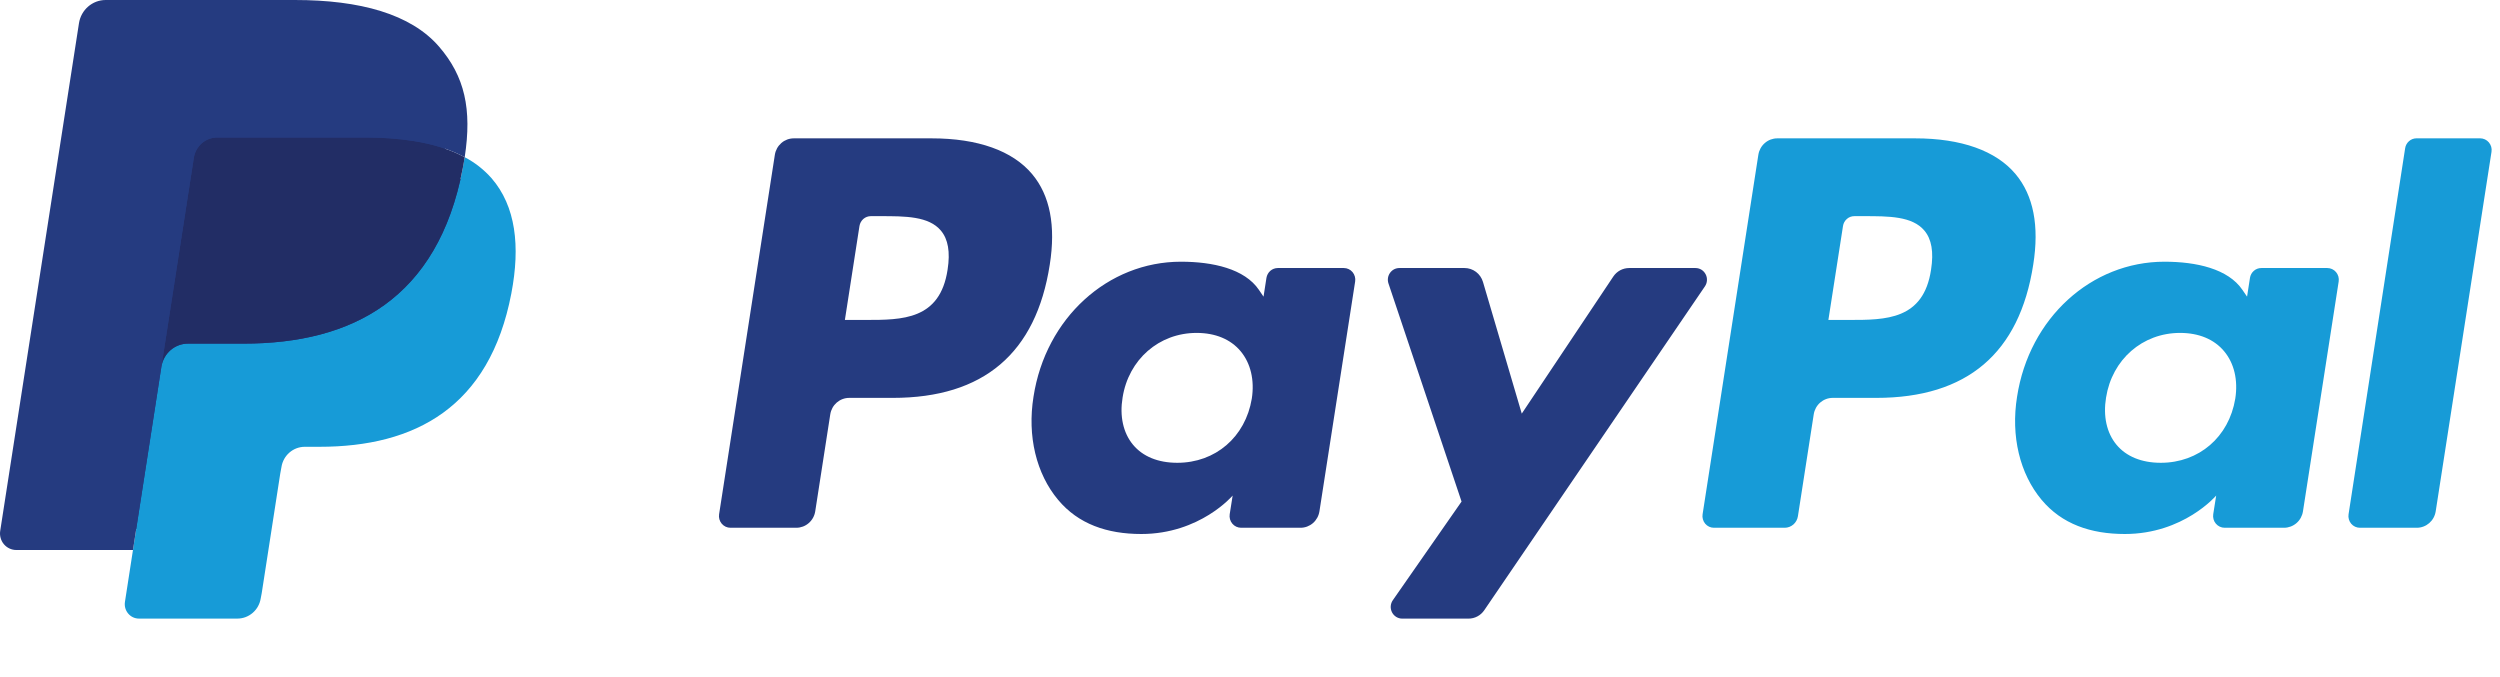
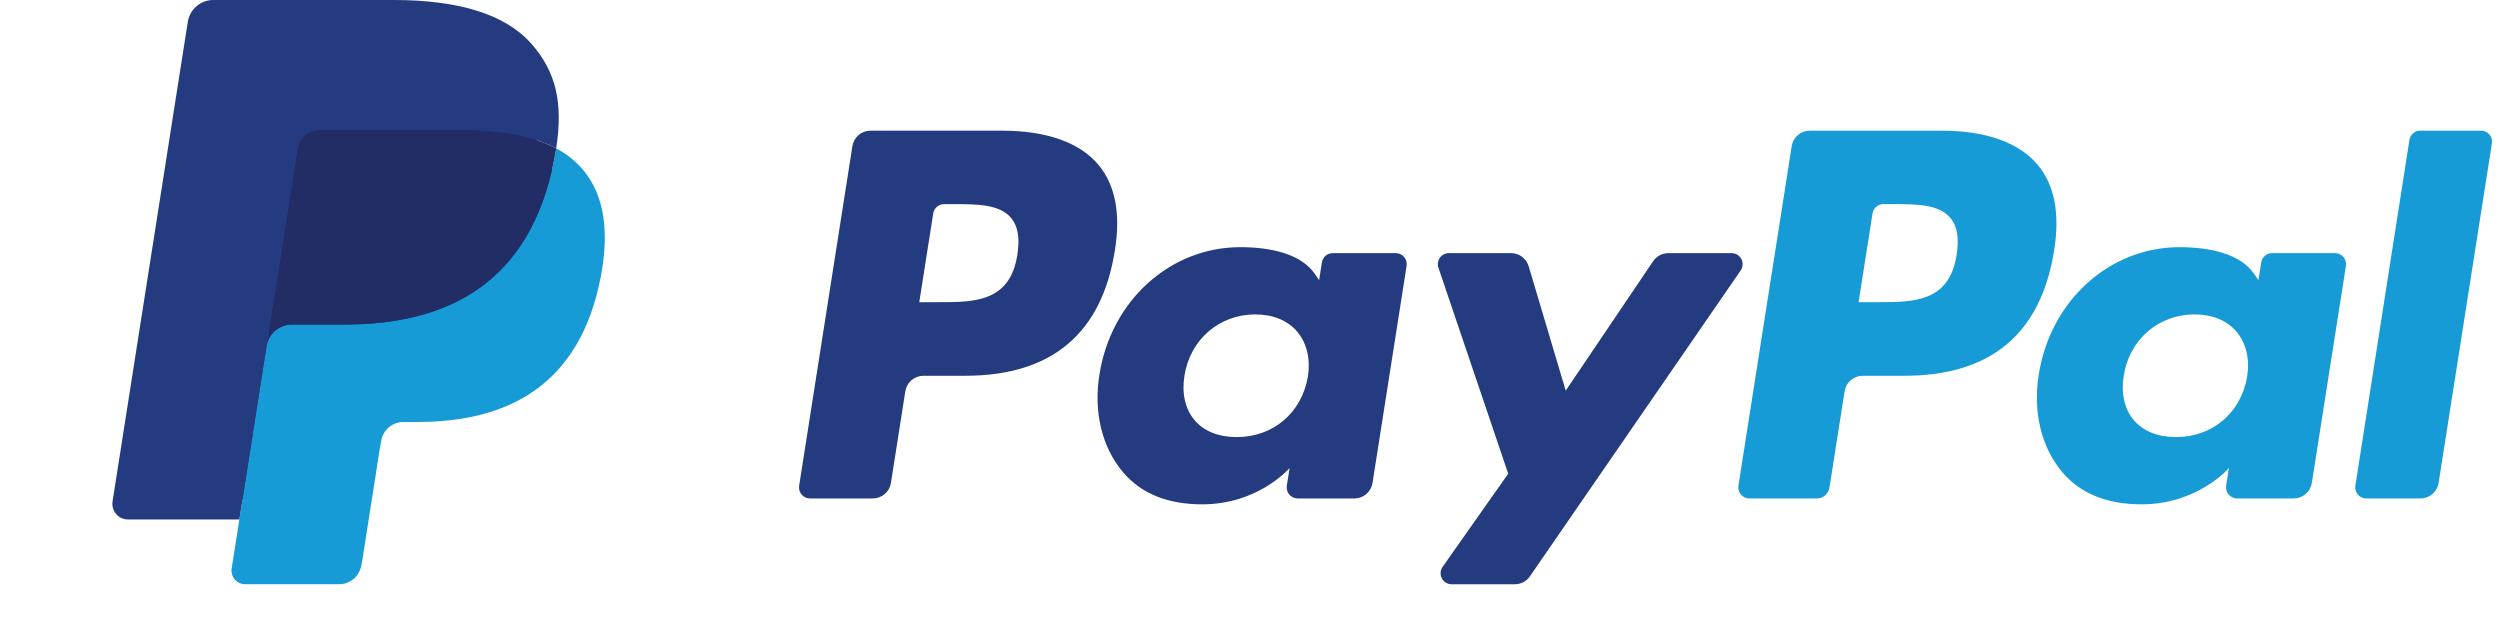
- <svg xmlns="http://www.w3.org/2000/svg" width="85" height="23" viewBox="0 0 85 23" fill="none">
-   <path d="M31.677 4.704H26.989C26.834 4.704 26.683 4.76 26.566 4.862C26.448 4.965 26.369 5.107 26.345 5.263L24.449 17.486C24.44 17.542 24.444 17.6 24.459 17.655C24.475 17.711 24.502 17.762 24.538 17.805C24.575 17.849 24.621 17.884 24.672 17.908C24.724 17.932 24.779 17.944 24.836 17.944H27.074C27.229 17.944 27.379 17.888 27.497 17.785C27.615 17.683 27.694 17.541 27.718 17.384L28.229 14.088C28.253 13.932 28.331 13.79 28.449 13.687C28.567 13.585 28.717 13.528 28.872 13.528H30.356C33.444 13.528 35.226 12.009 35.692 8.998C35.901 7.681 35.701 6.646 35.094 5.921C34.428 5.125 33.246 4.704 31.677 4.704ZM32.218 9.168C31.961 10.878 30.676 10.878 29.433 10.878H28.726L29.222 7.684C29.237 7.591 29.284 7.506 29.354 7.444C29.425 7.383 29.515 7.349 29.608 7.349H29.932C30.779 7.349 31.578 7.349 31.99 7.84C32.236 8.132 32.312 8.567 32.218 9.168ZM45.69 9.113H43.445C43.352 9.113 43.262 9.147 43.191 9.208C43.121 9.27 43.074 9.355 43.059 9.448L42.96 10.087L42.803 9.855C42.317 9.138 41.233 8.898 40.151 8.898C37.671 8.898 35.552 10.809 35.139 13.489C34.925 14.825 35.23 16.104 35.976 16.995C36.66 17.815 37.639 18.156 38.803 18.156C40.802 18.156 41.91 16.849 41.91 16.849L41.81 17.483C41.801 17.54 41.805 17.598 41.82 17.654C41.835 17.709 41.862 17.76 41.899 17.804C41.935 17.848 41.981 17.883 42.032 17.907C42.083 17.931 42.139 17.943 42.196 17.944H44.218C44.373 17.944 44.523 17.887 44.641 17.785C44.759 17.682 44.837 17.54 44.861 17.384L46.075 9.571C46.084 9.515 46.081 9.457 46.065 9.402C46.05 9.347 46.023 9.296 45.987 9.252C45.95 9.208 45.905 9.173 45.853 9.149C45.802 9.125 45.747 9.113 45.69 9.113ZM42.561 13.555C42.344 14.859 41.326 15.735 40.028 15.735C39.376 15.735 38.855 15.522 38.521 15.119C38.189 14.719 38.063 14.15 38.168 13.516C38.371 12.223 39.406 11.319 40.684 11.319C41.322 11.319 41.84 11.534 42.181 11.941C42.523 12.351 42.659 12.924 42.561 13.555ZM57.646 9.113H55.391C55.284 9.113 55.179 9.14 55.085 9.19C54.991 9.241 54.911 9.314 54.851 9.404L51.74 14.063L50.421 9.585C50.38 9.449 50.298 9.329 50.185 9.244C50.072 9.159 49.936 9.113 49.796 9.113H47.579C47.517 9.113 47.455 9.128 47.4 9.156C47.344 9.185 47.297 9.227 47.26 9.279C47.224 9.33 47.2 9.389 47.191 9.452C47.182 9.515 47.188 9.579 47.208 9.638L49.693 17.053L47.357 20.406C47.315 20.465 47.291 20.535 47.285 20.608C47.28 20.681 47.295 20.753 47.328 20.818C47.361 20.883 47.411 20.937 47.472 20.975C47.533 21.013 47.604 21.033 47.675 21.033H49.929C50.034 21.033 50.137 21.008 50.231 20.958C50.324 20.909 50.404 20.837 50.464 20.749L57.967 9.737C58.008 9.677 58.032 9.607 58.036 9.535C58.041 9.463 58.026 9.39 57.992 9.326C57.959 9.262 57.91 9.208 57.849 9.17C57.788 9.133 57.718 9.113 57.646 9.113Z" fill="#253B80" />
-   <path d="M65.115 4.704H60.427C60.272 4.704 60.122 4.76 60.004 4.863C59.886 4.965 59.808 5.107 59.784 5.263L57.888 17.486C57.879 17.542 57.882 17.6 57.898 17.655C57.913 17.71 57.94 17.762 57.976 17.805C58.013 17.849 58.059 17.884 58.11 17.908C58.161 17.932 58.217 17.944 58.273 17.944H60.679C60.788 17.944 60.892 17.904 60.975 17.833C61.057 17.761 61.112 17.662 61.129 17.552L61.667 14.088C61.691 13.932 61.769 13.79 61.887 13.687C62.005 13.585 62.155 13.528 62.31 13.528H63.793C66.882 13.528 68.663 12.009 69.13 8.998C69.34 7.681 69.138 6.646 68.531 5.921C67.866 5.125 66.684 4.704 65.115 4.704ZM65.656 9.168C65.401 10.878 64.115 10.878 62.872 10.878H62.165L62.662 7.684C62.676 7.591 62.723 7.505 62.794 7.444C62.864 7.382 62.954 7.349 63.047 7.349H63.372C64.218 7.349 65.017 7.349 65.429 7.84C65.675 8.132 65.75 8.567 65.656 9.168ZM79.128 9.113H76.885C76.791 9.113 76.701 9.146 76.631 9.208C76.56 9.269 76.513 9.355 76.499 9.448L76.4 10.086L76.242 9.855C75.756 9.138 74.673 8.898 73.591 8.898C71.111 8.898 68.993 10.809 68.58 13.489C68.366 14.825 68.67 16.104 69.415 16.995C70.101 17.815 71.079 18.156 72.243 18.156C74.242 18.156 75.35 16.849 75.35 16.849L75.25 17.483C75.241 17.54 75.245 17.598 75.26 17.654C75.275 17.709 75.302 17.761 75.339 17.804C75.376 17.848 75.422 17.883 75.473 17.907C75.524 17.931 75.58 17.944 75.637 17.944H77.659C77.814 17.943 77.964 17.887 78.082 17.784C78.2 17.682 78.277 17.54 78.301 17.384L79.515 9.571C79.524 9.515 79.52 9.457 79.505 9.402C79.489 9.346 79.462 9.295 79.426 9.252C79.389 9.208 79.343 9.173 79.292 9.149C79.24 9.125 79.185 9.113 79.128 9.113ZM75.999 13.555C75.784 14.859 74.764 15.735 73.466 15.735C72.816 15.735 72.293 15.522 71.959 15.119C71.627 14.719 71.502 14.15 71.606 13.516C71.81 12.223 72.844 11.319 74.122 11.319C74.76 11.319 75.278 11.534 75.619 11.941C75.963 12.351 76.098 12.924 75.999 13.555ZM81.775 5.039L79.851 17.486C79.842 17.542 79.845 17.6 79.861 17.655C79.876 17.71 79.903 17.762 79.939 17.805C79.976 17.849 80.021 17.884 80.073 17.908C80.124 17.932 80.18 17.944 80.236 17.944H82.17C82.492 17.944 82.765 17.707 82.814 17.384L84.711 5.162C84.72 5.106 84.717 5.048 84.702 4.993C84.686 4.937 84.659 4.886 84.623 4.843C84.586 4.799 84.541 4.764 84.49 4.74C84.438 4.716 84.383 4.703 84.326 4.703H82.16C82.067 4.703 81.977 4.737 81.907 4.799C81.836 4.861 81.789 4.946 81.775 5.039Z" fill="#179BD7" />
-   <path d="M4.981 20.32L5.339 18.004L4.541 17.985H0.727L3.377 0.9C3.385 0.848 3.411 0.801 3.451 0.766C3.49 0.732 3.541 0.713 3.593 0.714H10.023C12.157 0.714 13.63 1.165 14.399 2.057C14.76 2.475 14.989 2.912 15.101 3.393C15.217 3.897 15.219 4.5 15.105 5.236L15.097 5.289V5.76L15.458 5.968C15.733 6.11 15.98 6.302 16.188 6.534C16.496 6.892 16.696 7.346 16.78 7.885C16.867 8.439 16.838 9.098 16.696 9.845C16.531 10.703 16.265 11.451 15.906 12.063C15.589 12.611 15.163 13.086 14.655 13.457C14.178 13.801 13.611 14.063 12.97 14.23C12.349 14.395 11.641 14.477 10.864 14.477H10.364C10.006 14.477 9.658 14.608 9.386 14.843C9.113 15.081 8.932 15.409 8.876 15.769L8.838 15.977L8.205 20.058L8.176 20.208C8.168 20.255 8.155 20.279 8.136 20.295C8.117 20.311 8.094 20.319 8.07 20.32H4.981Z" fill="#253B80" />
-   <path d="M15.799 5.344C15.78 5.468 15.758 5.596 15.733 5.727C14.885 10.153 11.984 11.683 8.279 11.683H6.393C5.94 11.683 5.558 12.017 5.487 12.472L4.521 18.7L4.248 20.465C4.237 20.535 4.241 20.607 4.26 20.675C4.279 20.743 4.312 20.806 4.358 20.86C4.403 20.914 4.459 20.958 4.522 20.987C4.586 21.017 4.655 21.032 4.724 21.032H8.07C8.466 21.032 8.803 20.74 8.865 20.343L8.898 20.17L9.528 16.105L9.569 15.882C9.63 15.483 9.968 15.191 10.364 15.191H10.864C14.106 15.191 16.643 13.852 17.385 9.98C17.695 8.362 17.535 7.012 16.715 6.062C16.455 5.768 16.145 5.524 15.799 5.344Z" fill="#179BD7" />
-   <path d="M14.912 4.984C14.641 4.904 14.366 4.842 14.087 4.798C13.537 4.712 12.981 4.671 12.424 4.675H7.385C7.193 4.674 7.007 4.744 6.862 4.871C6.716 4.998 6.62 5.173 6.59 5.366L5.518 12.27L5.487 12.472C5.521 12.252 5.63 12.051 5.796 11.907C5.963 11.762 6.174 11.682 6.393 11.683H8.279C11.984 11.683 14.885 10.153 15.733 5.727C15.759 5.596 15.78 5.468 15.799 5.344C15.575 5.224 15.342 5.124 15.102 5.045C15.039 5.023 14.976 5.003 14.912 4.984Z" fill="#222D65" />
-   <path d="M6.59 5.366C6.619 5.173 6.716 4.998 6.861 4.871C7.007 4.744 7.193 4.675 7.385 4.675H12.424C13.021 4.675 13.579 4.715 14.087 4.799C14.432 4.854 14.771 4.936 15.103 5.045C15.353 5.129 15.585 5.229 15.8 5.344C16.052 3.708 15.798 2.594 14.928 1.586C13.969 0.475 12.238 0 10.023 0H3.593C3.141 0 2.755 0.335 2.685 0.79L0.007 18.05C-0.006 18.13 -0.001 18.212 0.021 18.29C0.042 18.368 0.08 18.441 0.132 18.503C0.184 18.564 0.248 18.614 0.321 18.648C0.393 18.682 0.472 18.7 0.552 18.7H4.521L5.518 12.27L6.59 5.366Z" fill="#253B80" />
+ <svg xmlns="http://www.w3.org/2000/svg" width="90" height="23" viewBox="0 0 90 23" fill="none">
+   <path d="M36.078 4.704H31.337C31.18 4.704 31.028 4.76 30.909 4.862C30.79 4.965 30.711 5.107 30.686 5.263L28.769 17.486C28.76 17.542 28.764 17.6 28.779 17.655C28.795 17.711 28.822 17.762 28.859 17.805C28.896 17.849 28.942 17.884 28.994 17.908C29.046 17.932 29.103 17.944 29.16 17.944H31.423C31.58 17.944 31.732 17.888 31.851 17.785C31.971 17.683 32.05 17.541 32.074 17.384L32.591 14.088C32.615 13.932 32.694 13.79 32.813 13.687C32.933 13.585 33.084 13.528 33.241 13.528H34.742C37.865 13.528 39.667 12.009 40.138 8.998C40.35 7.681 40.147 6.646 39.533 5.921C38.86 5.125 37.665 4.704 36.078 4.704V4.704ZM36.625 9.168C36.365 10.878 35.066 10.878 33.809 10.878H33.094L33.596 7.684C33.61 7.591 33.658 7.506 33.729 7.444C33.801 7.383 33.892 7.349 33.986 7.349H34.314C35.17 7.349 35.977 7.349 36.395 7.84C36.644 8.132 36.72 8.567 36.625 9.168V9.168ZM50.249 9.113H47.978C47.884 9.113 47.793 9.147 47.722 9.208C47.65 9.27 47.603 9.355 47.588 9.448L47.488 10.087L47.329 9.855C46.837 9.138 45.742 8.898 44.648 8.898C42.139 8.898 39.996 10.809 39.579 13.489C39.362 14.825 39.671 16.104 40.425 16.995C41.117 17.815 42.106 18.156 43.284 18.156C45.306 18.156 46.426 16.849 46.426 16.849L46.325 17.483C46.316 17.54 46.319 17.598 46.335 17.654C46.35 17.709 46.377 17.76 46.414 17.804C46.452 17.848 46.498 17.883 46.549 17.907C46.601 17.931 46.658 17.943 46.715 17.944H48.76C48.917 17.944 49.069 17.887 49.188 17.785C49.307 17.682 49.386 17.54 49.411 17.384L50.638 9.571C50.647 9.515 50.643 9.457 50.628 9.402C50.612 9.347 50.585 9.296 50.548 9.252C50.511 9.208 50.465 9.173 50.414 9.149C50.362 9.125 50.306 9.113 50.249 9.113V9.113ZM47.084 13.555C46.865 14.859 45.836 15.735 44.523 15.735C43.864 15.735 43.337 15.522 42.999 15.119C42.663 14.719 42.536 14.15 42.642 13.516C42.847 12.223 43.894 11.319 45.186 11.319C45.831 11.319 46.355 11.534 46.7 11.941C47.046 12.351 47.183 12.924 47.084 13.555V13.555ZM62.339 9.113H60.058C59.95 9.113 59.844 9.14 59.749 9.19C59.654 9.241 59.573 9.314 59.512 9.404L56.366 14.063L55.032 9.585C54.991 9.449 54.908 9.329 54.794 9.244C54.68 9.159 54.542 9.113 54.4 9.113H52.158C52.095 9.113 52.033 9.128 51.977 9.156C51.921 9.185 51.873 9.227 51.836 9.279C51.8 9.33 51.776 9.389 51.767 9.452C51.757 9.515 51.763 9.579 51.783 9.638L54.296 17.053L51.934 20.406C51.892 20.465 51.867 20.535 51.862 20.608C51.857 20.681 51.872 20.753 51.905 20.818C51.938 20.883 51.989 20.937 52.05 20.975C52.112 21.013 52.184 21.033 52.256 21.033H54.535C54.641 21.033 54.746 21.008 54.84 20.958C54.934 20.909 55.015 20.837 55.076 20.749L62.664 9.737C62.705 9.677 62.729 9.607 62.733 9.535C62.738 9.463 62.723 9.39 62.689 9.326C62.656 9.262 62.605 9.208 62.544 9.17C62.482 9.133 62.411 9.113 62.339 9.113V9.113Z" fill="#253B80" />
+   <path d="M69.892 4.704H65.151C64.994 4.704 64.842 4.76 64.723 4.863C64.604 4.965 64.525 5.107 64.501 5.263L62.583 17.486C62.574 17.542 62.578 17.6 62.593 17.655C62.609 17.71 62.636 17.762 62.673 17.805C62.71 17.849 62.756 17.884 62.808 17.908C62.859 17.932 62.916 17.944 62.973 17.944H65.406C65.516 17.944 65.622 17.904 65.705 17.833C65.788 17.761 65.844 17.662 65.861 17.552L66.405 14.088C66.429 13.932 66.508 13.79 66.627 13.687C66.746 13.585 66.898 13.528 67.055 13.528H68.555C71.678 13.528 73.48 12.009 73.951 8.998C74.164 7.681 73.96 6.646 73.346 5.921C72.673 5.125 71.479 4.704 69.892 4.704V4.704ZM70.439 9.168C70.18 10.878 68.881 10.878 67.623 10.878H66.909L67.411 7.684C67.426 7.591 67.473 7.505 67.544 7.444C67.616 7.382 67.707 7.349 67.801 7.349H68.129C68.984 7.349 69.792 7.349 70.21 7.84C70.459 8.132 70.534 8.567 70.439 9.168V9.168ZM84.062 9.113H81.793C81.699 9.113 81.608 9.146 81.537 9.208C81.465 9.269 81.418 9.355 81.404 9.448L81.303 10.086L81.144 9.855C80.653 9.138 79.557 8.898 78.463 8.898C75.955 8.898 73.813 10.809 73.395 13.489C73.179 14.825 73.486 16.104 74.24 16.995C74.934 17.815 75.922 18.156 77.1 18.156C79.121 18.156 80.242 16.849 80.242 16.849L80.141 17.483C80.132 17.54 80.135 17.598 80.151 17.654C80.166 17.709 80.194 17.761 80.231 17.804C80.268 17.848 80.314 17.883 80.366 17.907C80.418 17.931 80.475 17.944 80.532 17.944H82.576C82.733 17.943 82.885 17.887 83.004 17.784C83.123 17.682 83.202 17.54 83.226 17.384L84.454 9.571C84.463 9.515 84.459 9.457 84.443 9.402C84.428 9.346 84.4 9.295 84.363 9.252C84.326 9.208 84.28 9.173 84.228 9.149C84.176 9.125 84.119 9.113 84.062 9.113V9.113ZM80.898 13.555C80.68 14.859 79.65 15.735 78.337 15.735C77.679 15.735 77.15 15.522 76.812 15.119C76.477 14.719 76.351 14.15 76.456 13.516C76.662 12.223 77.707 11.319 79 11.319C79.645 11.319 80.169 11.534 80.514 11.941C80.861 12.351 80.998 12.924 80.898 13.555V13.555ZM86.739 5.039L84.793 17.486C84.784 17.542 84.787 17.6 84.803 17.655C84.818 17.71 84.846 17.762 84.883 17.805C84.92 17.849 84.966 17.884 85.017 17.908C85.069 17.932 85.126 17.944 85.183 17.944H87.139C87.464 17.944 87.74 17.707 87.79 17.384L89.708 5.162C89.717 5.106 89.714 5.048 89.698 4.993C89.683 4.937 89.656 4.886 89.619 4.843C89.582 4.799 89.536 4.764 89.484 4.74C89.432 4.716 89.376 4.703 89.319 4.703H87.128C87.034 4.703 86.943 4.737 86.872 4.799C86.801 4.861 86.753 4.946 86.739 5.039Z" fill="#179BD7" />
+   <path d="M9.082 20.32L9.444 18.004L8.637 17.985H4.781L7.46 0.9C7.468 0.848 7.495 0.801 7.535 0.766C7.575 0.732 7.626 0.713 7.678 0.714H14.18C16.339 0.714 17.828 1.165 18.606 2.057C18.971 2.475 19.203 2.912 19.315 3.393C19.433 3.897 19.435 4.5 19.32 5.236L19.312 5.289V5.76L19.676 5.968C19.955 6.11 20.205 6.302 20.415 6.534C20.727 6.892 20.928 7.346 21.014 7.885C21.102 8.439 21.073 9.098 20.928 9.845C20.762 10.703 20.493 11.451 20.13 12.063C19.809 12.611 19.378 13.086 18.865 13.457C18.382 13.801 17.809 14.063 17.161 14.23C16.533 14.395 15.817 14.477 15.031 14.477H14.525C14.164 14.477 13.812 14.608 13.536 14.843C13.261 15.081 13.078 15.409 13.02 15.769L12.982 15.977L12.342 20.058L12.313 20.208C12.305 20.255 12.292 20.279 12.273 20.295C12.254 20.311 12.23 20.319 12.206 20.32H9.082Z" fill="#253B80" />
+   <path d="M20.021 5.344C20.002 5.468 19.98 5.596 19.955 5.727C19.097 10.153 16.164 11.683 12.417 11.683H10.509C10.051 11.683 9.665 12.017 9.594 12.472L8.617 18.7L8.34 20.465C8.329 20.535 8.334 20.607 8.353 20.675C8.372 20.743 8.406 20.806 8.451 20.86C8.497 20.914 8.554 20.958 8.618 20.987C8.682 21.017 8.752 21.032 8.822 21.032H12.206C12.606 21.032 12.947 20.74 13.01 20.343L13.043 20.17L13.68 16.105L13.721 15.882C13.783 15.483 14.124 15.191 14.525 15.191H15.031C18.309 15.191 20.875 13.852 21.625 9.98C21.939 8.362 21.776 7.012 20.947 6.062C20.685 5.768 20.371 5.524 20.021 5.344V5.344Z" fill="#179BD7" />
+   <path d="M19.125 4.984C18.851 4.904 18.572 4.842 18.291 4.798C17.734 4.712 17.172 4.671 16.609 4.675H11.513C11.319 4.674 11.131 4.744 10.984 4.871C10.836 4.998 10.739 5.173 10.709 5.366L9.625 12.27L9.594 12.472C9.628 12.252 9.739 12.051 9.907 11.907C10.075 11.762 10.289 11.682 10.51 11.683H12.417C16.164 11.683 19.098 10.153 19.955 5.727C19.981 5.596 20.002 5.468 20.022 5.344C19.795 5.224 19.559 5.124 19.317 5.045C19.253 5.023 19.189 5.003 19.125 4.984V4.984Z" fill="#222D65" />
+   <path d="M10.709 5.366C10.739 5.173 10.836 4.998 10.983 4.871C11.131 4.744 11.319 4.675 11.513 4.675H16.609C17.213 4.675 17.776 4.715 18.291 4.799C18.639 4.854 18.982 4.936 19.317 5.045C19.57 5.129 19.805 5.229 20.022 5.344C20.277 3.708 20.02 2.594 19.14 1.586C18.171 0.475 16.42 0 14.181 0H7.679C7.221 0 6.831 0.335 6.76 0.79L4.052 18.05C4.039 18.13 4.044 18.212 4.066 18.29C4.088 18.368 4.126 18.441 4.179 18.503C4.231 18.564 4.296 18.614 4.369 18.648C4.442 18.682 4.522 18.7 4.603 18.7H8.617L9.625 12.27L10.709 5.366V5.366Z" fill="#253B80" />
</svg>
